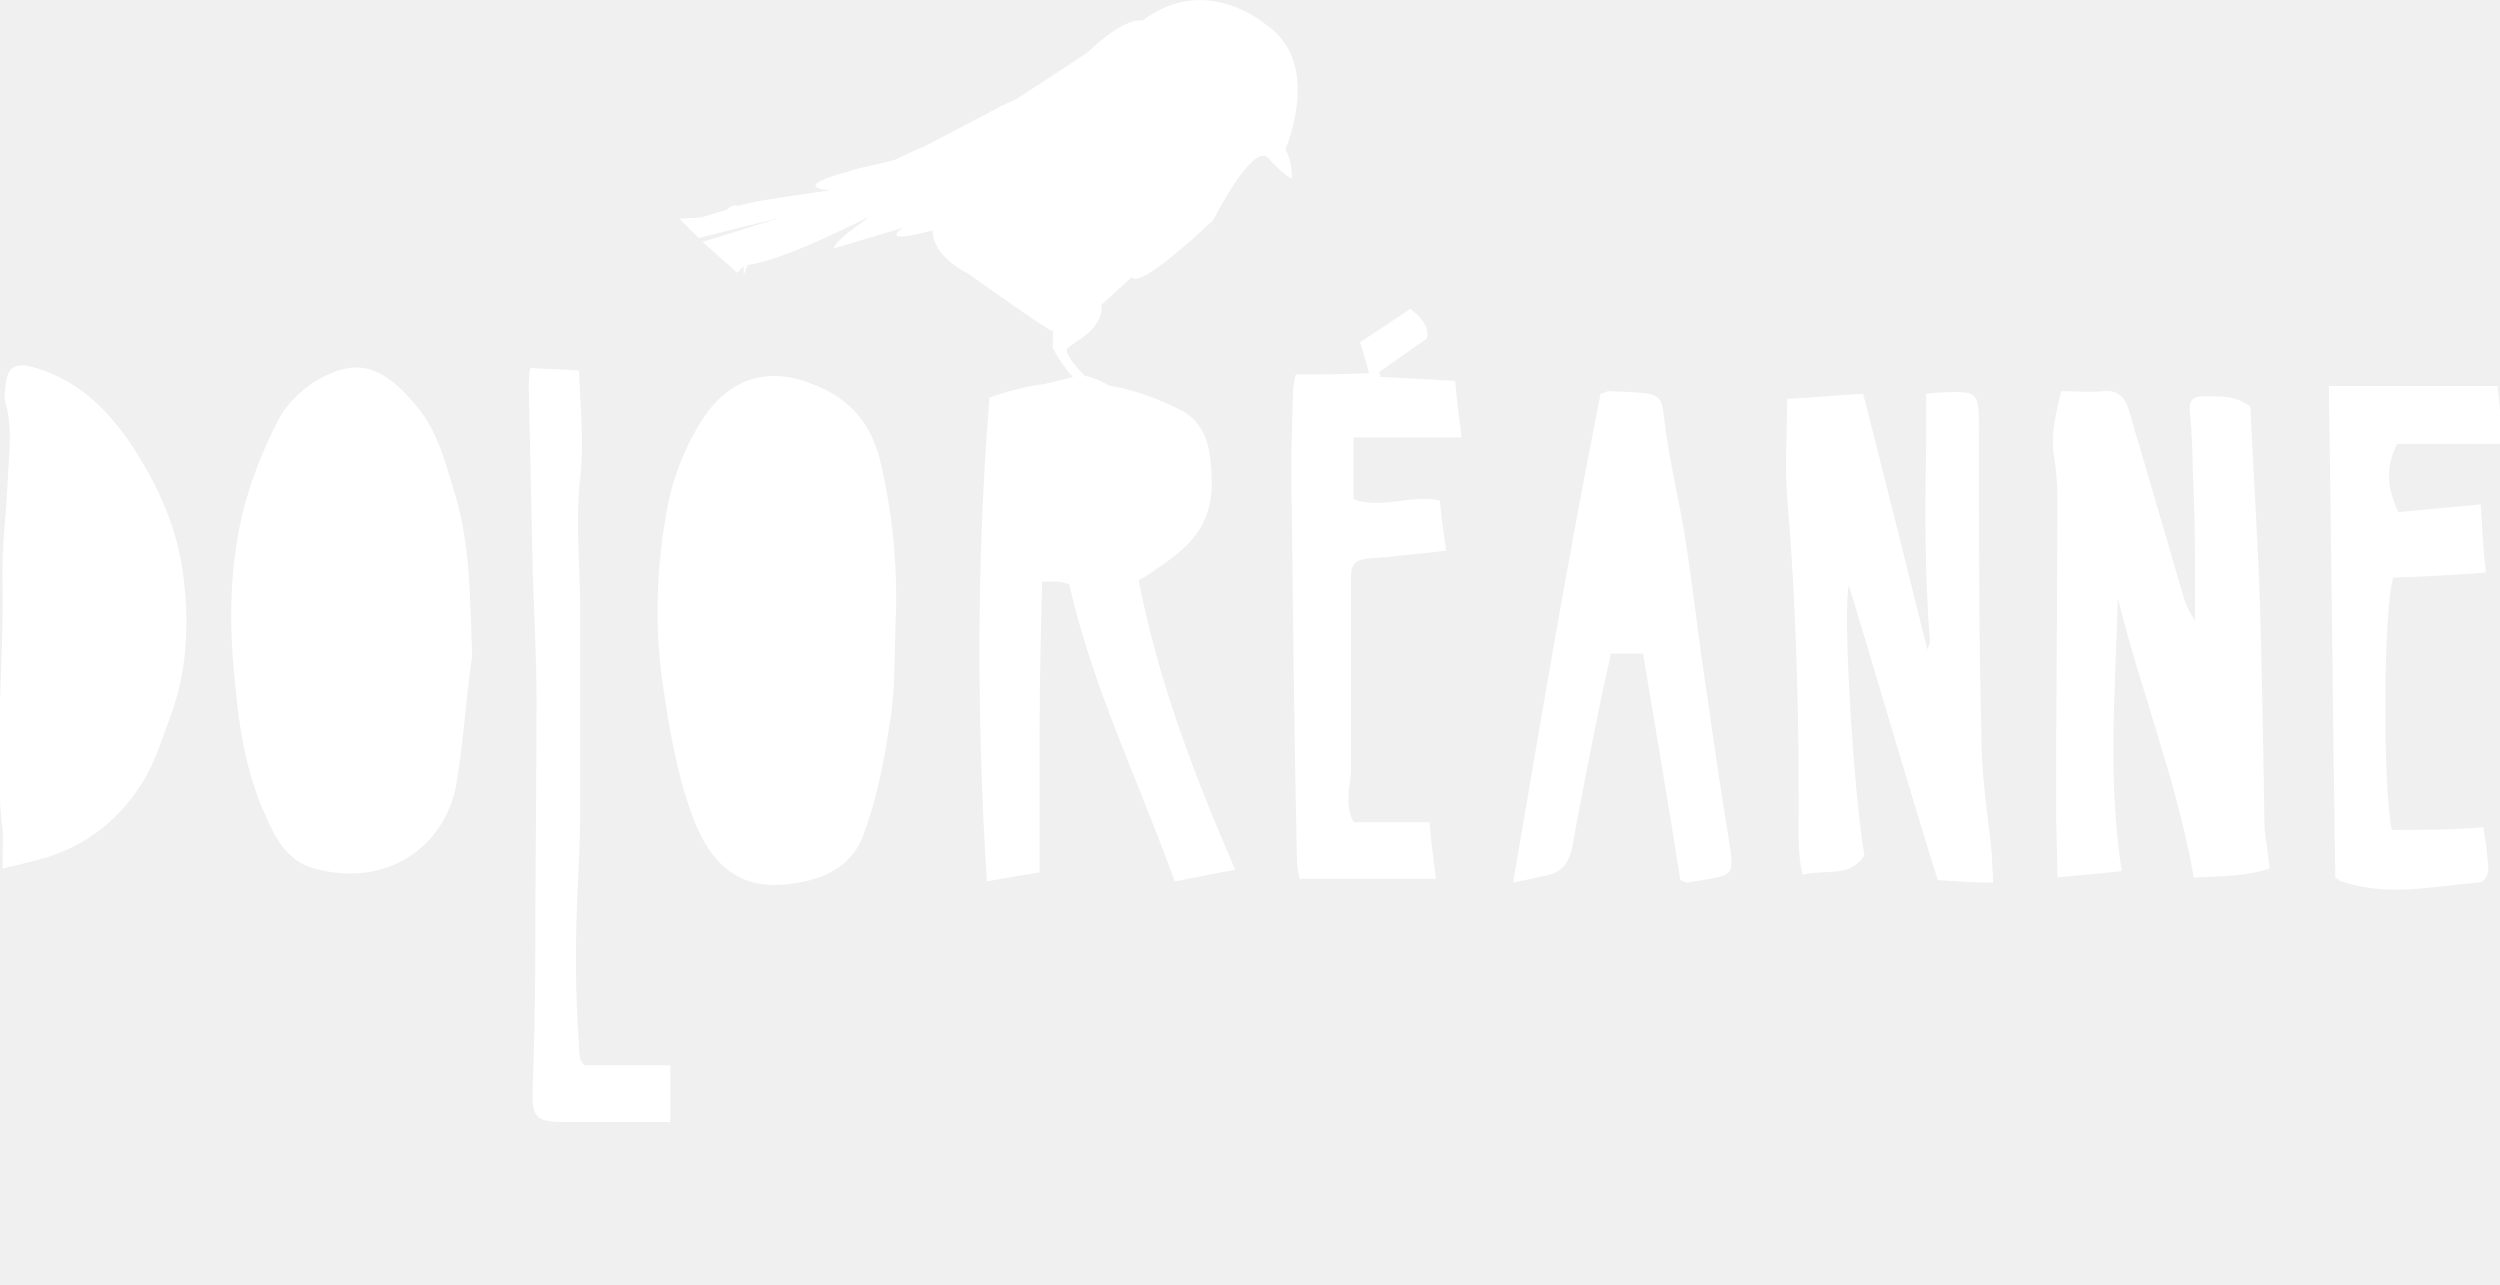
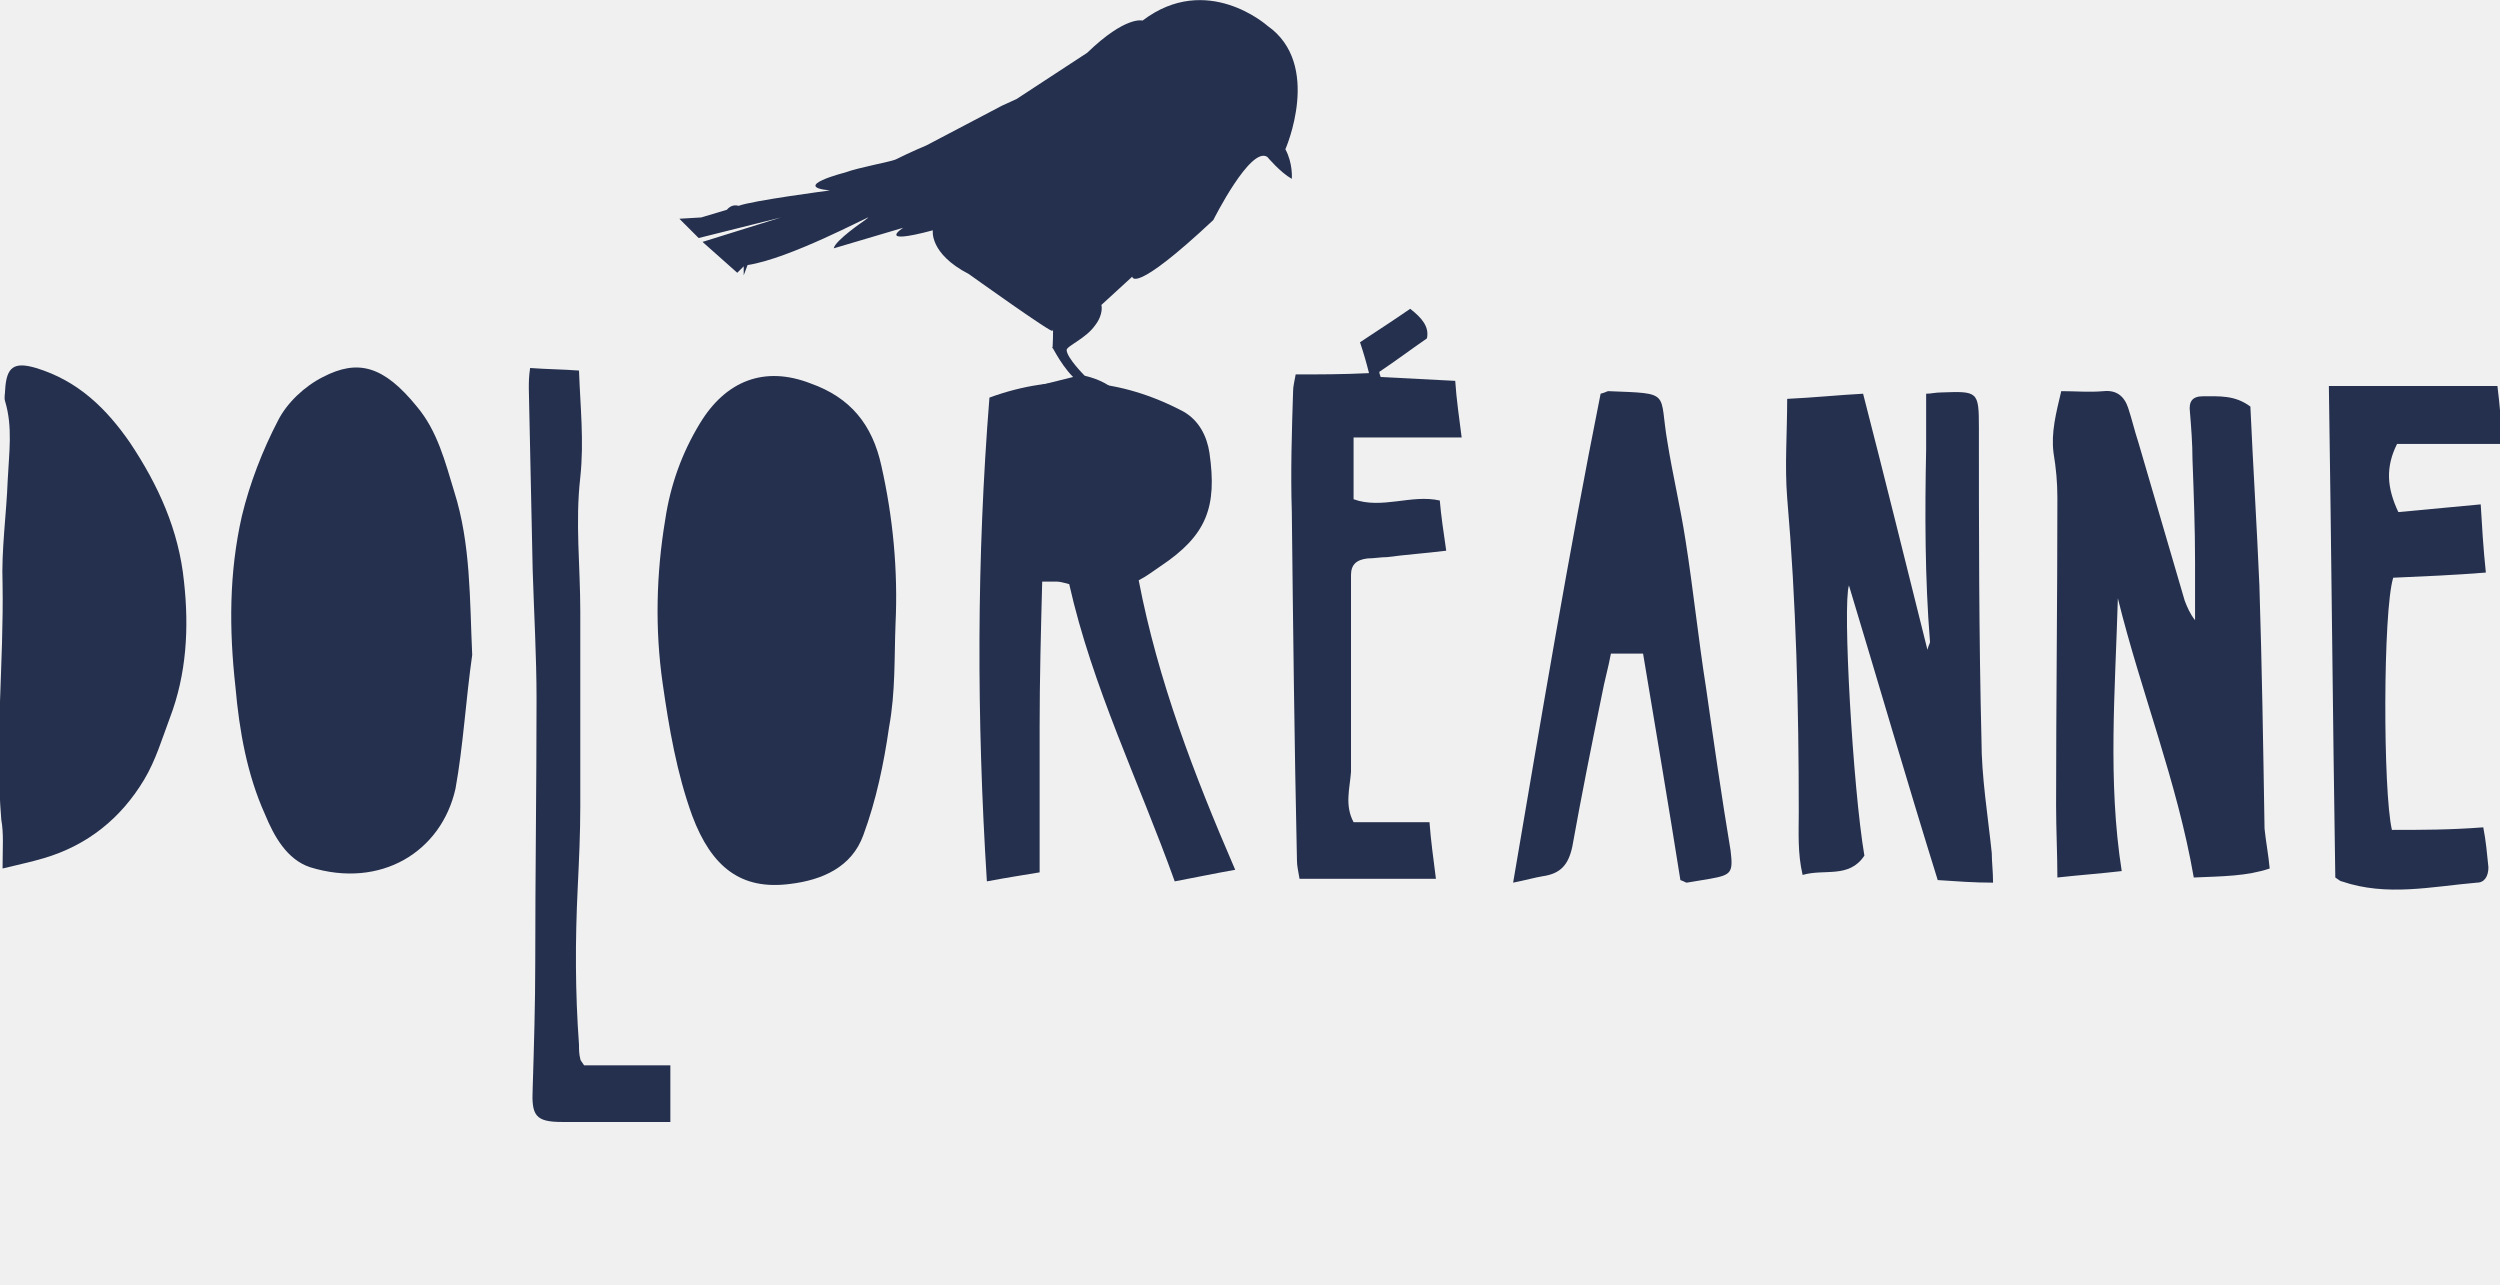
<svg xmlns="http://www.w3.org/2000/svg" version="1.1" id="Layer_1" x="0px" y="0px" viewBox="0 0 194.3 99.8" style="enable-background:new 0 0 194.3 99.8;" xml:space="preserve">
  <style type="text/css">
- 	.st0{fill:#FFFFFF;}
+ 	.st0{fill:#25304e;}
</style>
  <g>
    <path class="st0" d="M149.7,30.6c0,1.6,0,2.9,0,4.3c-0.1,5-0.1,10,0.3,15c0,0.1-0.1,0.2-0.2,0.6c-1.7-6.8-3.3-13.3-5-19.9   c-1.9,0.1-3.8,0.3-5.9,0.4c0,2.7-0.2,5.2,0,7.7c0.7,8.1,0.9,16.3,0.9,24.4c0,1.6-0.1,3.2,0.3,4.9c1.7-0.5,3.6,0.3,4.8-1.5   c-0.9-5.3-1.7-19.5-1.2-21c2.3,7.6,4.5,15.2,6.9,22.9c1.5,0.1,2.8,0.2,4.3,0.2c0-0.9-0.1-1.6-0.1-2.3c-0.3-2.9-0.8-5.9-0.8-8.8   c-0.2-8.1-0.2-16.2-0.2-24.3c0-2.8-0.1-2.8-2.9-2.7C150.4,30.5,150.1,30.6,149.7,30.6z" />
    <path class="st0" d="M176.4,67.5c-0.1-1.1-0.3-2.1-0.4-3.1c-0.1-6.3-0.2-12.6-0.4-18.9c-0.2-4.7-0.5-9.4-0.7-13.9   c-1.2-0.9-2.4-0.8-3.7-0.8c-0.8,0-1.1,0.4-1,1.2c0.1,1.2,0.2,2.5,0.2,3.7c0.1,2.7,0.2,5.3,0.2,8c0,1.5,0,3,0,4.5   c-0.4-0.5-0.6-1-0.8-1.5c-1.2-4.1-2.4-8.2-3.6-12.3c-0.3-0.9-0.5-1.8-0.8-2.7c-0.3-0.9-0.9-1.4-1.9-1.3c-1.1,0.1-2.2,0-3.3,0   c-0.4,1.7-0.8,3.2-0.6,4.8c0.2,1.2,0.3,2.3,0.3,3.5c0,8-0.1,16-0.1,23.9c0,1.9,0.1,3.8,0.1,5.6c1.8-0.2,3.3-0.3,5-0.5   c-1.1-7-0.5-14.1-0.3-21.2c1.8,7.3,4.6,14.2,5.9,21.7C172.8,68.1,174.6,68.1,176.4,67.5z" />
    <path class="st0" d="M100.7,29.1c-0.1,0.6-0.2,0.9-0.2,1.3c-0.1,3.1-0.2,6.3-0.1,9.4c0.1,9,0.2,18,0.4,27.1c0,0.4,0.1,0.8,0.2,1.4   c3.5,0,7,0,10.6,0c-0.2-1.6-0.4-3-0.5-4.4c-2.1,0-4,0-5.9,0c-0.7-1.3-0.3-2.6-0.2-3.9c0-1.5,0-3.1,0-4.6c0-3.6,0-7.2,0-10.7   c0-0.8,0.4-1.2,1.3-1.3c0.5,0,1-0.1,1.5-0.1c1.5-0.2,3-0.3,4.6-0.5c-0.2-1.4-0.4-2.7-0.5-3.9c-2.2-0.5-4.5,0.7-6.7-0.1   c0-1.6,0-3.1,0-4.8c2.9,0,5.6,0,8.4,0c-0.2-1.6-0.4-2.9-0.5-4.4c-1.9-0.1-3.8-0.2-5.8-0.3c0-0.1-0.1-0.2-0.1-0.4   c1.2-0.8,2.4-1.7,3.7-2.6c0.2-0.9-0.4-1.6-1.3-2.3c-1.3,0.9-2.7,1.8-3.9,2.6c0.3,0.9,0.5,1.6,0.7,2.4   C104.3,29.1,102.6,29.1,100.7,29.1z" />
    <path class="st0" d="M76.7,68.5c1.6-0.3,2.9-0.5,4.1-0.7c0-3.9,0-7.6,0-11.3c0-3.7,0.1-7.5,0.2-11.3c0.5,0,0.8,0,1.1,0   c0.3,0,0.6,0.1,1,0.2c1.8,8,5.4,15.3,8.2,23.1c1.6-0.3,3-0.6,4.7-0.9c-3.2-7.4-6-14.7-7.5-22.5c0.6-0.3,1.1-0.7,1.7-1.1   c3.6-2.4,4.4-4.6,3.8-8.8c-0.2-1.3-0.8-2.5-2-3.2c-4.9-2.6-9.9-3-15.1-1.1C75.9,43.4,75.9,55.8,76.7,68.5z" />
    <path class="st0" d="M185.9,64.5c-0.7-3-0.7-17,0.1-19.6c2.3-0.1,4.7-0.2,7.2-0.4c-0.2-1.9-0.3-3.6-0.4-5.3   c-2.2,0.2-4.3,0.4-6.4,0.6c-0.9-1.9-1-3.5-0.1-5.3c2.7,0,5.4,0,8.2,0c-0.1-1.5-0.2-2.9-0.4-4.5c-4.5,0-8.7,0-13.1,0   c0.2,12.9,0.3,25.6,0.5,38.2c0.3,0.2,0.4,0.3,0.5,0.3c3.5,1.2,7,0.4,10.5,0.1c0.6,0,0.9-0.5,0.9-1.2c-0.1-1-0.2-2.1-0.4-3.1   C190.4,64.5,188.2,64.5,185.9,64.5z" />
    <path class="st0" d="M45.4,82.8c-0.2-0.3-0.3-0.4-0.3-0.5c-0.1-0.4-0.1-0.7-0.1-1.1c-0.3-4.1-0.3-8.1-0.1-12.2   c0.1-2.1,0.2-4.2,0.2-6.3c0-5.1,0-10.1,0-15.2c0-3.5-0.4-6.9,0-10.4c0.3-2.8,0-5.5-0.1-8.3c-1.3-0.1-2.5-0.1-3.8-0.2   c-0.1,0.7-0.1,1.1-0.1,1.6c0.1,4.7,0.2,9.4,0.3,14.1c0.1,3.3,0.3,6.7,0.3,10c0,6.8-0.1,13.7-0.1,20.5c0,3.3-0.1,6.5-0.2,9.8   c-0.1,2.1,0.2,2.6,2.3,2.6c2.8,0,5.5,0,8.4,0c0-1.4,0-2.8,0-4.4C49.7,82.8,47.5,82.8,45.4,82.8z" />
    <path class="st0" d="M117.6,68.6c1-0.2,1.7-0.4,2.3-0.5c1.4-0.2,2-0.9,2.3-2.3c0.7-3.9,1.5-7.9,2.3-11.8c0.2-1.1,0.5-2.1,0.7-3.2   c1,0,1.7,0,2.5,0c1,6,2,11.9,2.9,17.6c0.3,0.1,0.4,0.2,0.5,0.2c0.6-0.1,1.2-0.2,1.8-0.3c1.7-0.3,1.8-0.5,1.6-2.2   c-0.7-4.2-1.3-8.4-1.9-12.6c-0.6-3.8-1-7.7-1.6-11.5c-0.4-2.6-1-5.1-1.4-7.6c-0.7-4,0.4-3.8-4.6-4c-0.1,0-0.2,0.1-0.6,0.2   C121.9,43.1,119.8,55.7,117.6,68.6z" />
    <path class="st0" d="M36.7,50.9c-0.2-4.3-0.1-8.6-1.4-12.7c-0.7-2.3-1.3-4.7-2.9-6.6c-2.6-3.2-4.6-3.7-7.3-2.3   c-1.4,0.7-2.8,2-3.5,3.4c-1.2,2.3-2.2,4.9-2.8,7.4c-1,4.4-1,8.8-0.5,13.3c0.3,3.4,0.9,6.8,2.3,9.9c0.7,1.7,1.7,3.5,3.5,4.1   c5.5,1.7,10.2-1.2,11.3-6.1C36,58,36.2,54.4,36.7,50.9z" />
    <path class="st0" d="M69.6,48.5c0.2-4.2-0.2-8.3-1.1-12.3c-0.7-3.2-2.4-5.3-5.5-6.4c-3.6-1.4-6.6-0.2-8.6,3.1   c-1.4,2.3-2.3,4.8-2.7,7.5c-0.7,4.2-0.8,8.5-0.2,12.7c0.5,3.5,1.1,7,2.3,10.3c1.5,4,3.8,5.8,7.6,5.3c2.5-0.3,4.8-1.3,5.7-3.8   c1-2.7,1.6-5.6,2-8.4C69.6,53.8,69.5,51.1,69.6,48.5z" />
    <path class="st0" d="M0.2,67.5c1.2-0.3,2.2-0.5,3.2-0.8c3.4-1,6-3.1,7.8-6.1c0.9-1.5,1.4-3.2,2-4.8c1.3-3.4,1.5-7,1.1-10.6   c-0.4-4-2-7.5-4.2-10.8c-1.8-2.6-4-4.8-7.3-5.8c-1.7-0.5-2.3-0.1-2.4,1.7c0,0.3-0.1,0.6,0,0.9c0.6,2,0.3,4,0.2,6.1   c-0.1,2.7-0.5,5.4-0.4,8.1c0.1,6.1-0.6,12.2-0.1,18.3C0.3,64.8,0.2,65.9,0.2,67.5z" />
    <path class="st0" d="M58.1,20.6l-0.3,0.8v-0.7l-0.5,0.5l-2.7-2.4l6.1-1.9l-6.4,1.6L52.8,17l1.7-0.1l2-0.6c0.4-0.5,0.9-0.3,0.9-0.3   c1-0.4,7.1-1.2,7.1-1.2c-3.1-0.3,1.2-1.4,1.2-1.4c1.1-0.4,3.4-0.8,3.9-1c1.2-0.6,2.4-1.1,2.4-1.1l5.9-3.1l1.1-0.5l5.5-3.6   c3-2.9,4.3-2.5,4.3-2.5c5-3.8,9.7,0.4,9.7,0.4c4.3,3,1.4,9.6,1.4,9.6c0.6,1.1,0.5,2.3,0.5,2.3c-0.9-0.5-1.9-1.7-1.9-1.7   c-1.3-0.9-4.2,4.9-4.2,4.9c-6.3,5.9-6.3,4.4-6.3,4.4l-2.4,2.2c0,0,0.2,0.7-0.5,1.6c-0.7,1-2.2,1.6-2.2,1.9c0,0.6,1.4,2,1.4,2   c2.5,0.6,2.9,1.9,2.9,1.9c-2-1-3-1.1-3-1.1c-0.5-0.3-4.2,0.8-3.2-0.1l2.4-0.6c-1.1-1.1-1.8-2.8-1.6-2.2c0,0.1,0.1-1.9,0-1.4   c0.2,0.4-6.5-4.4-6.5-4.4c-3.1-1.6-2.8-3.4-2.8-3.4c-4.5,1.2-2.3-0.2-2.3-0.2l-5.4,1.6c0.1-0.6,2.3-2.1,2.3-2.1l0.4-0.3   C67.5,16.8,61.4,20.1,58.1,20.6z" />
  </g>
</svg>
